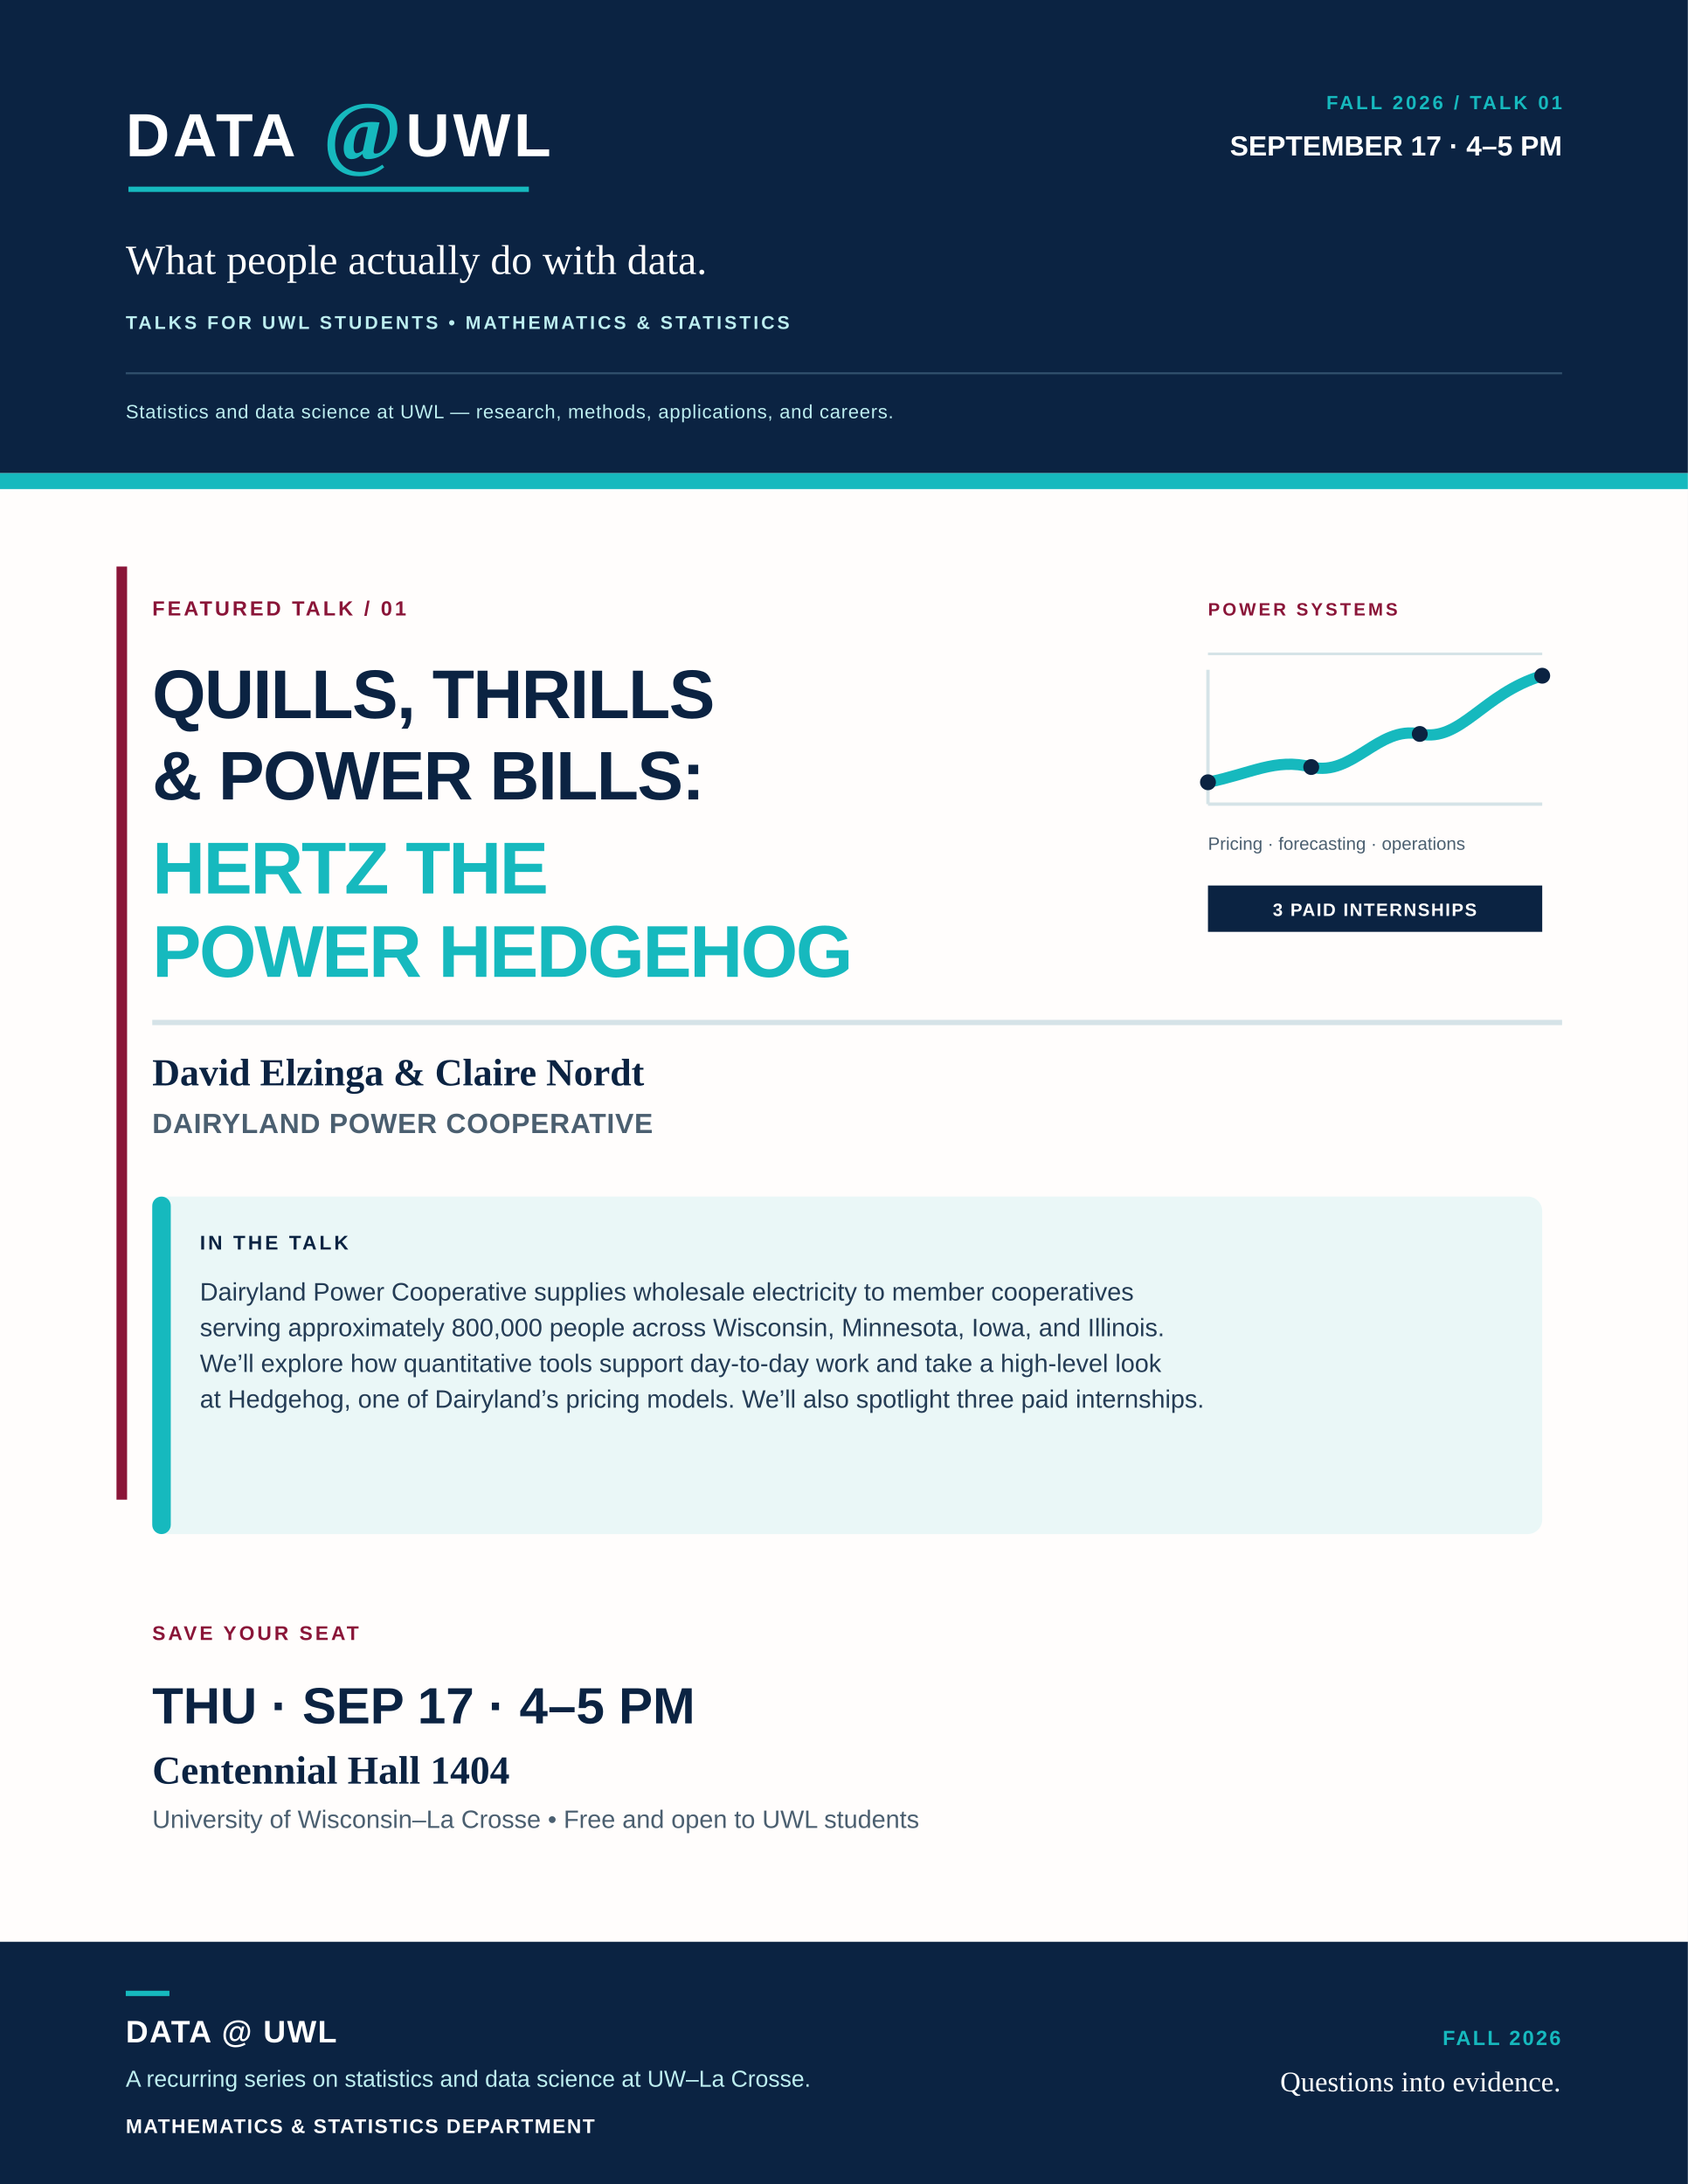
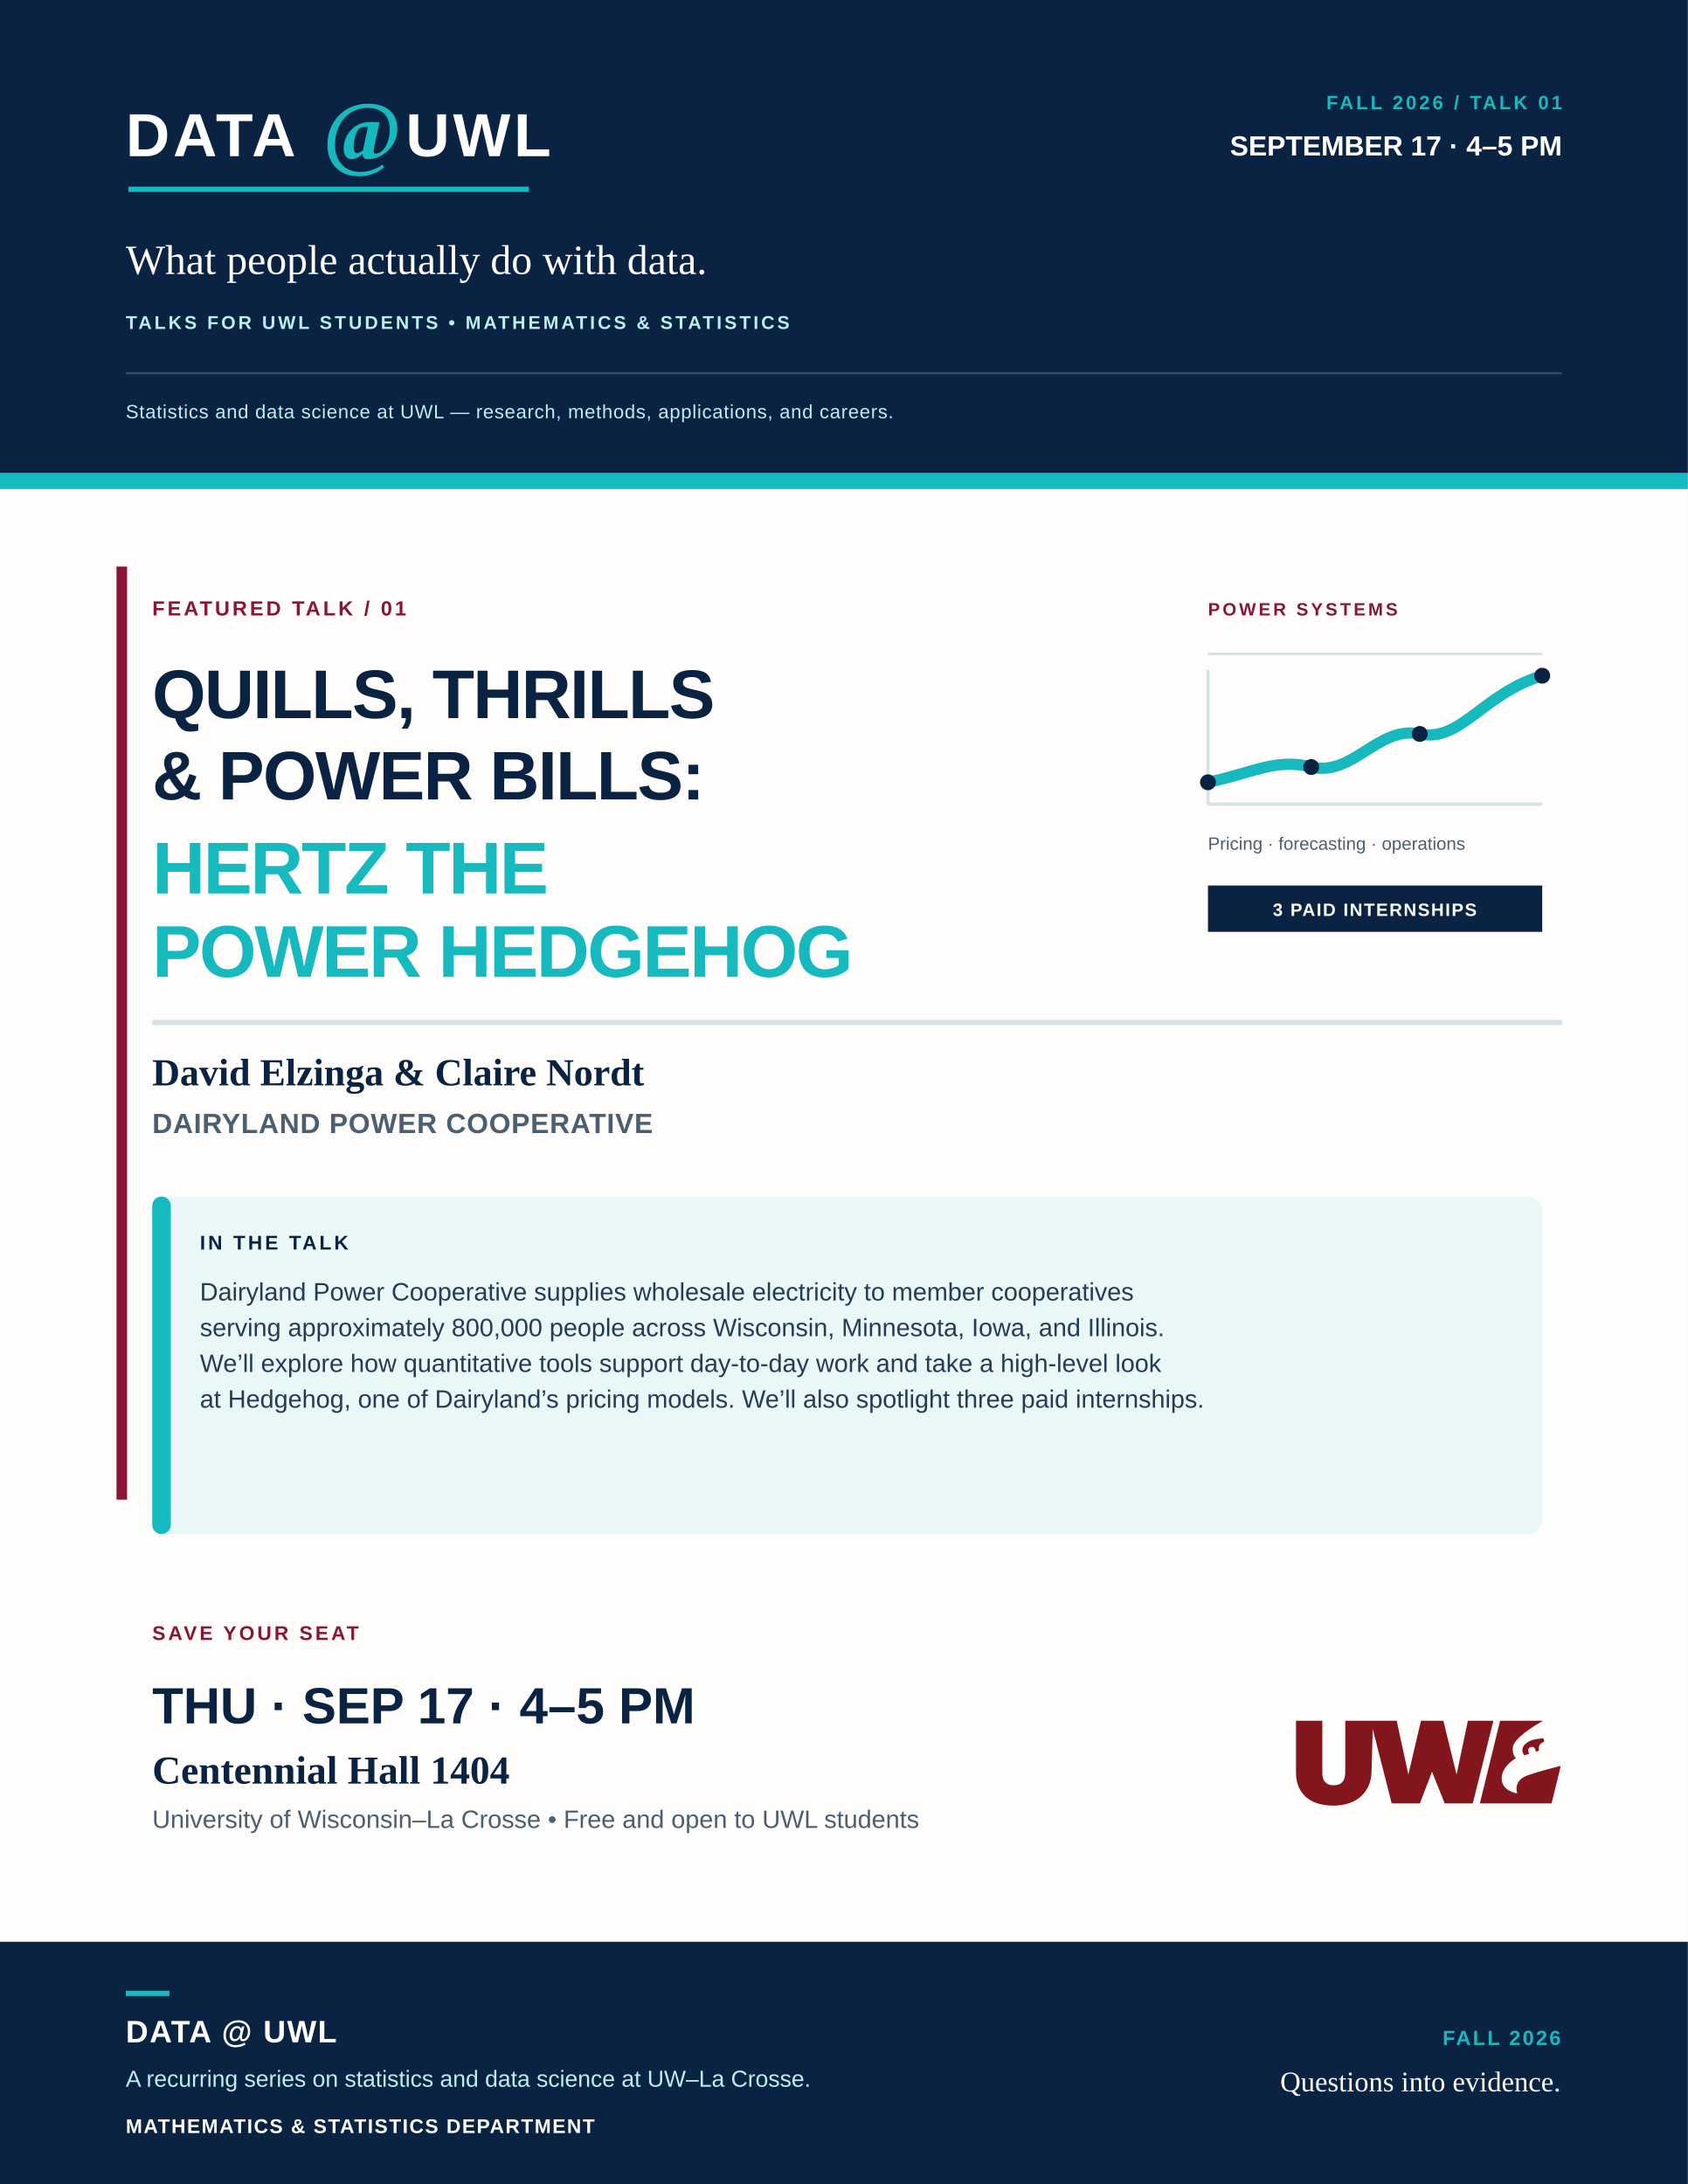
<svg xmlns="http://www.w3.org/2000/svg" width="8.5in" height="11in" viewBox="0 0 2550 3300" role="img" aria-labelledby="title desc">
  <rect width="2550" height="3300" fill="#FFFDFC" />
  <rect x="0" y="0" width="2550" height="715" fill="#0B2342" />
  <rect x="0" y="715" width="2550" height="24" fill="#16B9BE" />
  <text x="190" y="236" fill="#FFFFFF" font-family="Arial, Helvetica, sans-serif" font-size="92" font-weight="800" letter-spacing="5">DATA</text>
  <text x="488" y="242" fill="#16B9BE" font-family="Georgia, Times New Roman, serif" font-size="128" font-weight="700">@</text>
  <text x="613" y="236" fill="#FFFFFF" font-family="Arial, Helvetica, sans-serif" font-size="92" font-weight="800" letter-spacing="5">UWL</text>
  <rect x="194" y="282" width="605" height="8" fill="#16B9BE" />
  <text x="190" y="414" fill="#FFFFFF" font-family="Georgia, Times New Roman, serif" font-size="63">What people actually do with data.</text>
  <text x="190" y="497" fill="#BDEEF0" font-family="Arial, Helvetica, sans-serif" font-size="28" font-weight="700" letter-spacing="4">TALKS FOR UWL STUDENTS  •  MATHEMATICS &amp; STATISTICS</text>
  <text x="2360" y="165" text-anchor="end" fill="#16B9BE" font-family="Arial, Helvetica, sans-serif" font-size="29" font-weight="800" letter-spacing="4">FALL 2026 / TALK 01</text>
  <text x="2360" y="235" text-anchor="end" fill="#FFFFFF" font-family="Arial, Helvetica, sans-serif" font-size="42" font-weight="700">SEPTEMBER 17 · 4–5 PM</text>
  <line x1="190" y1="564" x2="2360" y2="564" stroke="#31506C" stroke-width="3" />
  <text x="190" y="632" fill="#BDEEF0" font-family="Arial, Helvetica, sans-serif" font-size="29" font-weight="400" letter-spacing="1">Statistics and data science at UWL — research, methods, applications, and careers.</text>
  <rect x="176" y="856" width="16" height="1410" fill="#8A1538" />
  <text x="230" y="930" fill="#8A1538" font-family="Arial, Helvetica, sans-serif" font-size="31" font-weight="800" letter-spacing="4">FEATURED TALK  /  01</text>
  <text x="230" y="1085" fill="#0B2342" font-family="Arial, Helvetica, sans-serif" font-size="104" font-weight="800" letter-spacing="-2">QUILLS, THRILLS</text>
  <text x="230" y="1208" fill="#0B2342" font-family="Arial, Helvetica, sans-serif" font-size="104" font-weight="800" letter-spacing="-2">&amp; POWER BILLS:</text>
  <text x="230" y="1350" fill="#16B9BE" font-family="Arial, Helvetica, sans-serif" font-size="111" font-weight="800" letter-spacing="-3">HERTZ THE</text>
  <text x="230" y="1476" fill="#16B9BE" font-family="Arial, Helvetica, sans-serif" font-size="111" font-weight="800" letter-spacing="-3">POWER HEDGEHOG</text>
  <line x1="230" y1="1545" x2="2360" y2="1545" stroke="#D5E3E7" stroke-width="8" />
  <text x="230" y="1640" fill="#0B2342" font-family="Georgia, Times New Roman, serif" font-size="58" font-weight="700">David Elzinga &amp; Claire Nordt</text>
  <text x="230" y="1712" fill="#4B5F70" font-family="Arial, Helvetica, sans-serif" font-size="42" font-weight="700" letter-spacing="1">DAIRYLAND POWER COOPERATIVE</text>
  <g transform="translate(1825 930)">
    <text x="0" y="0" fill="#8A1538" font-family="Arial, Helvetica, sans-serif" font-size="27" font-weight="800" letter-spacing="4">POWER SYSTEMS</text>
    <line x1="0" y1="58" x2="505" y2="58" stroke="#D5E3E7" stroke-width="4" />
    <line x1="0" y1="285" x2="505" y2="285" stroke="#D5E3E7" stroke-width="5" />
    <line x1="0" y1="82" x2="0" y2="285" stroke="#D5E3E7" stroke-width="5" />
    <path d="M0 252 C65 239 102 215 156 229 C219 244 257 166 320 179 C382 192 415 118 505 91" fill="none" stroke="#16B9BE" stroke-width="17" stroke-linecap="round" stroke-linejoin="round" />
    <g fill="#0B2342">
      <circle cx="0" cy="252" r="12" />
      <circle cx="156" cy="229" r="12" />
      <circle cx="320" cy="179" r="12" />
      <circle cx="505" cy="91" r="12" />
    </g>
    <text x="0" y="354" fill="#4B5F70" font-family="Arial, Helvetica, sans-serif" font-size="27" font-weight="400">Pricing · forecasting · operations</text>
    <rect x="0" y="408" width="505" height="70" fill="#0B2342" />
    <text x="252" y="454" text-anchor="middle" fill="#FFFFFF" font-family="Arial, Helvetica, sans-serif" font-size="27" font-weight="800" letter-spacing="2">3 PAID INTERNSHIPS</text>
  </g>
  <rect x="230" y="1808" width="2100" height="510" rx="22" fill="#EAF7F7" />
  <rect x="230" y="1808" width="28" height="510" rx="14" fill="#16B9BE" />
  <text x="302" y="1888" fill="#0B2342" font-family="Arial, Helvetica, sans-serif" font-size="30" font-weight="800" letter-spacing="4">IN THE TALK</text>
  <text x="302" y="1965" fill="#243C55" font-family="Arial, Helvetica, sans-serif" font-size="38" font-weight="400">
    <tspan x="302" dy="0">Dairyland Power Cooperative supplies wholesale electricity to member cooperatives</tspan>
    <tspan x="302" dy="54">serving approximately 800,000 people across Wisconsin, Minnesota, Iowa, and Illinois.</tspan>
    <tspan x="302" dy="54">We’ll explore how quantitative tools support day-to-day work and take a high-level look</tspan>
    <tspan x="302" dy="54">at Hedgehog, one of Dairyland’s pricing models. We’ll also spotlight three paid internships.</tspan>
  </text>
  <text x="230" y="2478" fill="#8A1538" font-family="Arial, Helvetica, sans-serif" font-size="30" font-weight="800" letter-spacing="4">SAVE YOUR SEAT</text>
  <text x="230" y="2604" fill="#0B2342" font-family="Arial, Helvetica, sans-serif" font-size="77" font-weight="800">THU · SEP 17 · 4–5 PM</text>
  <text x="230" y="2695" fill="#0B2342" font-family="Georgia, Times New Roman, serif" font-size="60" font-weight="700">Centennial Hall 1404</text>
  <text x="230" y="2762" fill="#4B5F70" font-family="Arial, Helvetica, sans-serif" font-size="38" font-weight="400">University of Wisconsin–La Crosse  •  Free and open to UWL students</text>
  <rect x="0" y="2934" width="2550" height="366" fill="#0B2342" />
  <rect x="190" y="3008" width="66" height="8" fill="#16B9BE" />
  <text x="190" y="3086" fill="#FFFFFF" font-family="Arial, Helvetica, sans-serif" font-size="47" font-weight="800" letter-spacing="2">DATA @ UWL</text>
  <text x="190" y="3153" fill="#BDEEF0" font-family="Arial, Helvetica, sans-serif" font-size="35" font-weight="400">A recurring series on statistics and data science at UW–La Crosse.</text>
  <text x="190" y="3223" fill="#FFFFFF" font-family="Arial, Helvetica, sans-serif" font-size="30" font-weight="700" letter-spacing="2">MATHEMATICS &amp; STATISTICS DEPARTMENT</text>
  <text x="2358" y="3090" text-anchor="end" fill="#16B9BE" font-family="Arial, Helvetica, sans-serif" font-size="31" font-weight="800" letter-spacing="3">FALL 2026</text>
  <text x="2358" y="3160" text-anchor="end" fill="#FFFFFF" font-family="Georgia, Times New Roman, serif" font-size="43">Questions into evidence.</text>
+   <g transform="translate(1659.45 2430.20) scale(2.50627)" fill="#83151D" role="img" aria-label="University of Wisconsin-La Crosse">
+     <g>
+       <path d="M268.802,80.462l-0.482-2.07c0,0-5.81,0.168-8.772,1.827c-6.809,3.814-2.798,8.356-2.798,8.356l2.958-0.921   c0,0-1.561-2.912,0.413-3.789c1.974-0.876,2.854,0.31,3.146,0.902c0.293,0.592,0.484,1.676,0.484,1.676l1.873-0.582   C264.563,81.327,268.802,80.462,268.802,80.462z" />
+       <path d="M222.745,67.754l-6.831,32.466l-7.958-32.466h-13.493l-7.606,32.466l-7.042-32.466h-30.998v31.049   c0,5.244-2.315,7.866-6.945,7.866c-2.221,0-3.922-0.613-5.103-1.843c-1.182-1.228-1.772-3.094-1.772-5.599V67.754h-15.875v31.19   c0,3.639,0.612,6.721,1.839,9.248c1.227,2.528,2.878,4.595,4.953,6.201c2.075,1.607,4.481,2.764,7.218,3.473   c2.736,0.709,5.59,1.063,8.562,1.063c3.208,0,6.203-0.437,8.987-1.311c2.783-0.874,5.212-2.197,7.287-3.969   c2.075-1.772,3.715-4.004,4.918-6.697c1.203-2.693,1.805-5.834,1.805-9.425l0.702-24.78l11.4,44.836h17.009l7.31-19.112   l7.643,19.112h16.938l12.422-49.829H222.745z" />
+       <path d="M258.954,100.598c-9.469,3.301-6.455,10.996-6.455,10.996s-9.446-1.327-9.408-9.007   c0.038-7.68,8.627-12.266,8.627-12.266s-2.257-1.685-1.938-6.311c0.375-5.449,12.307-12.877,18.26-16.256h-25.886l-12.198,49.839   h43.228l5.534-22.611C273.118,96.379,264.761,98.574,258.954,100.598z" />
+     </g>
+   </g>
</svg>
